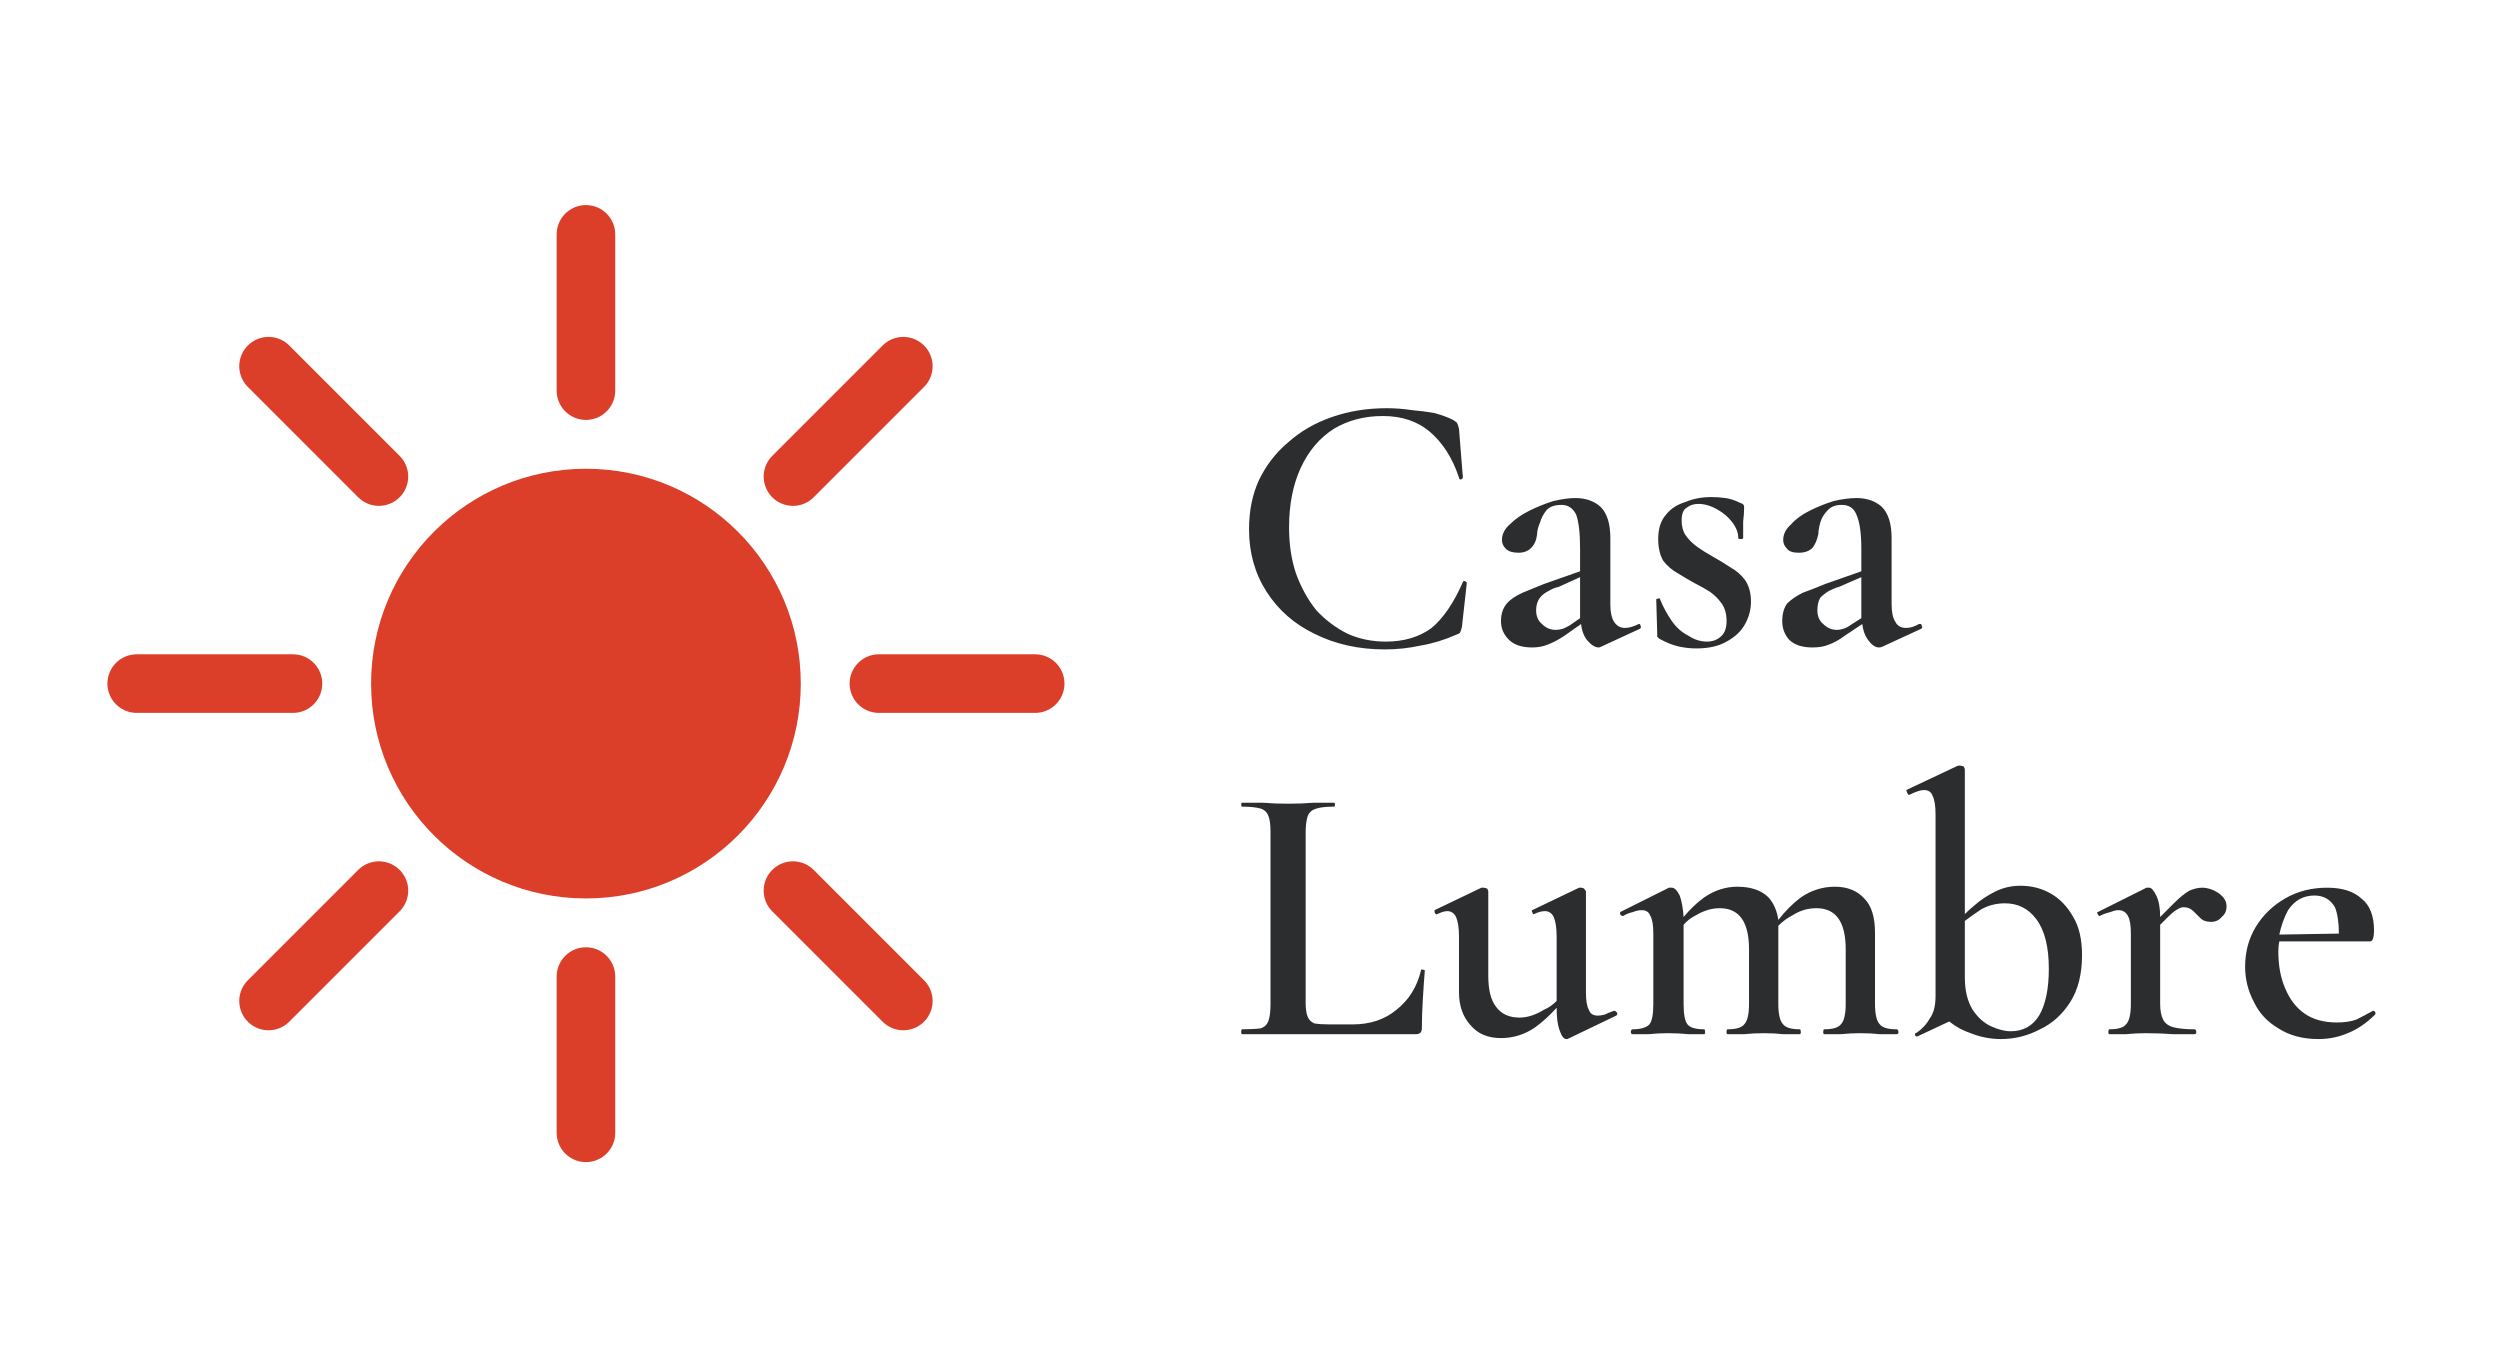
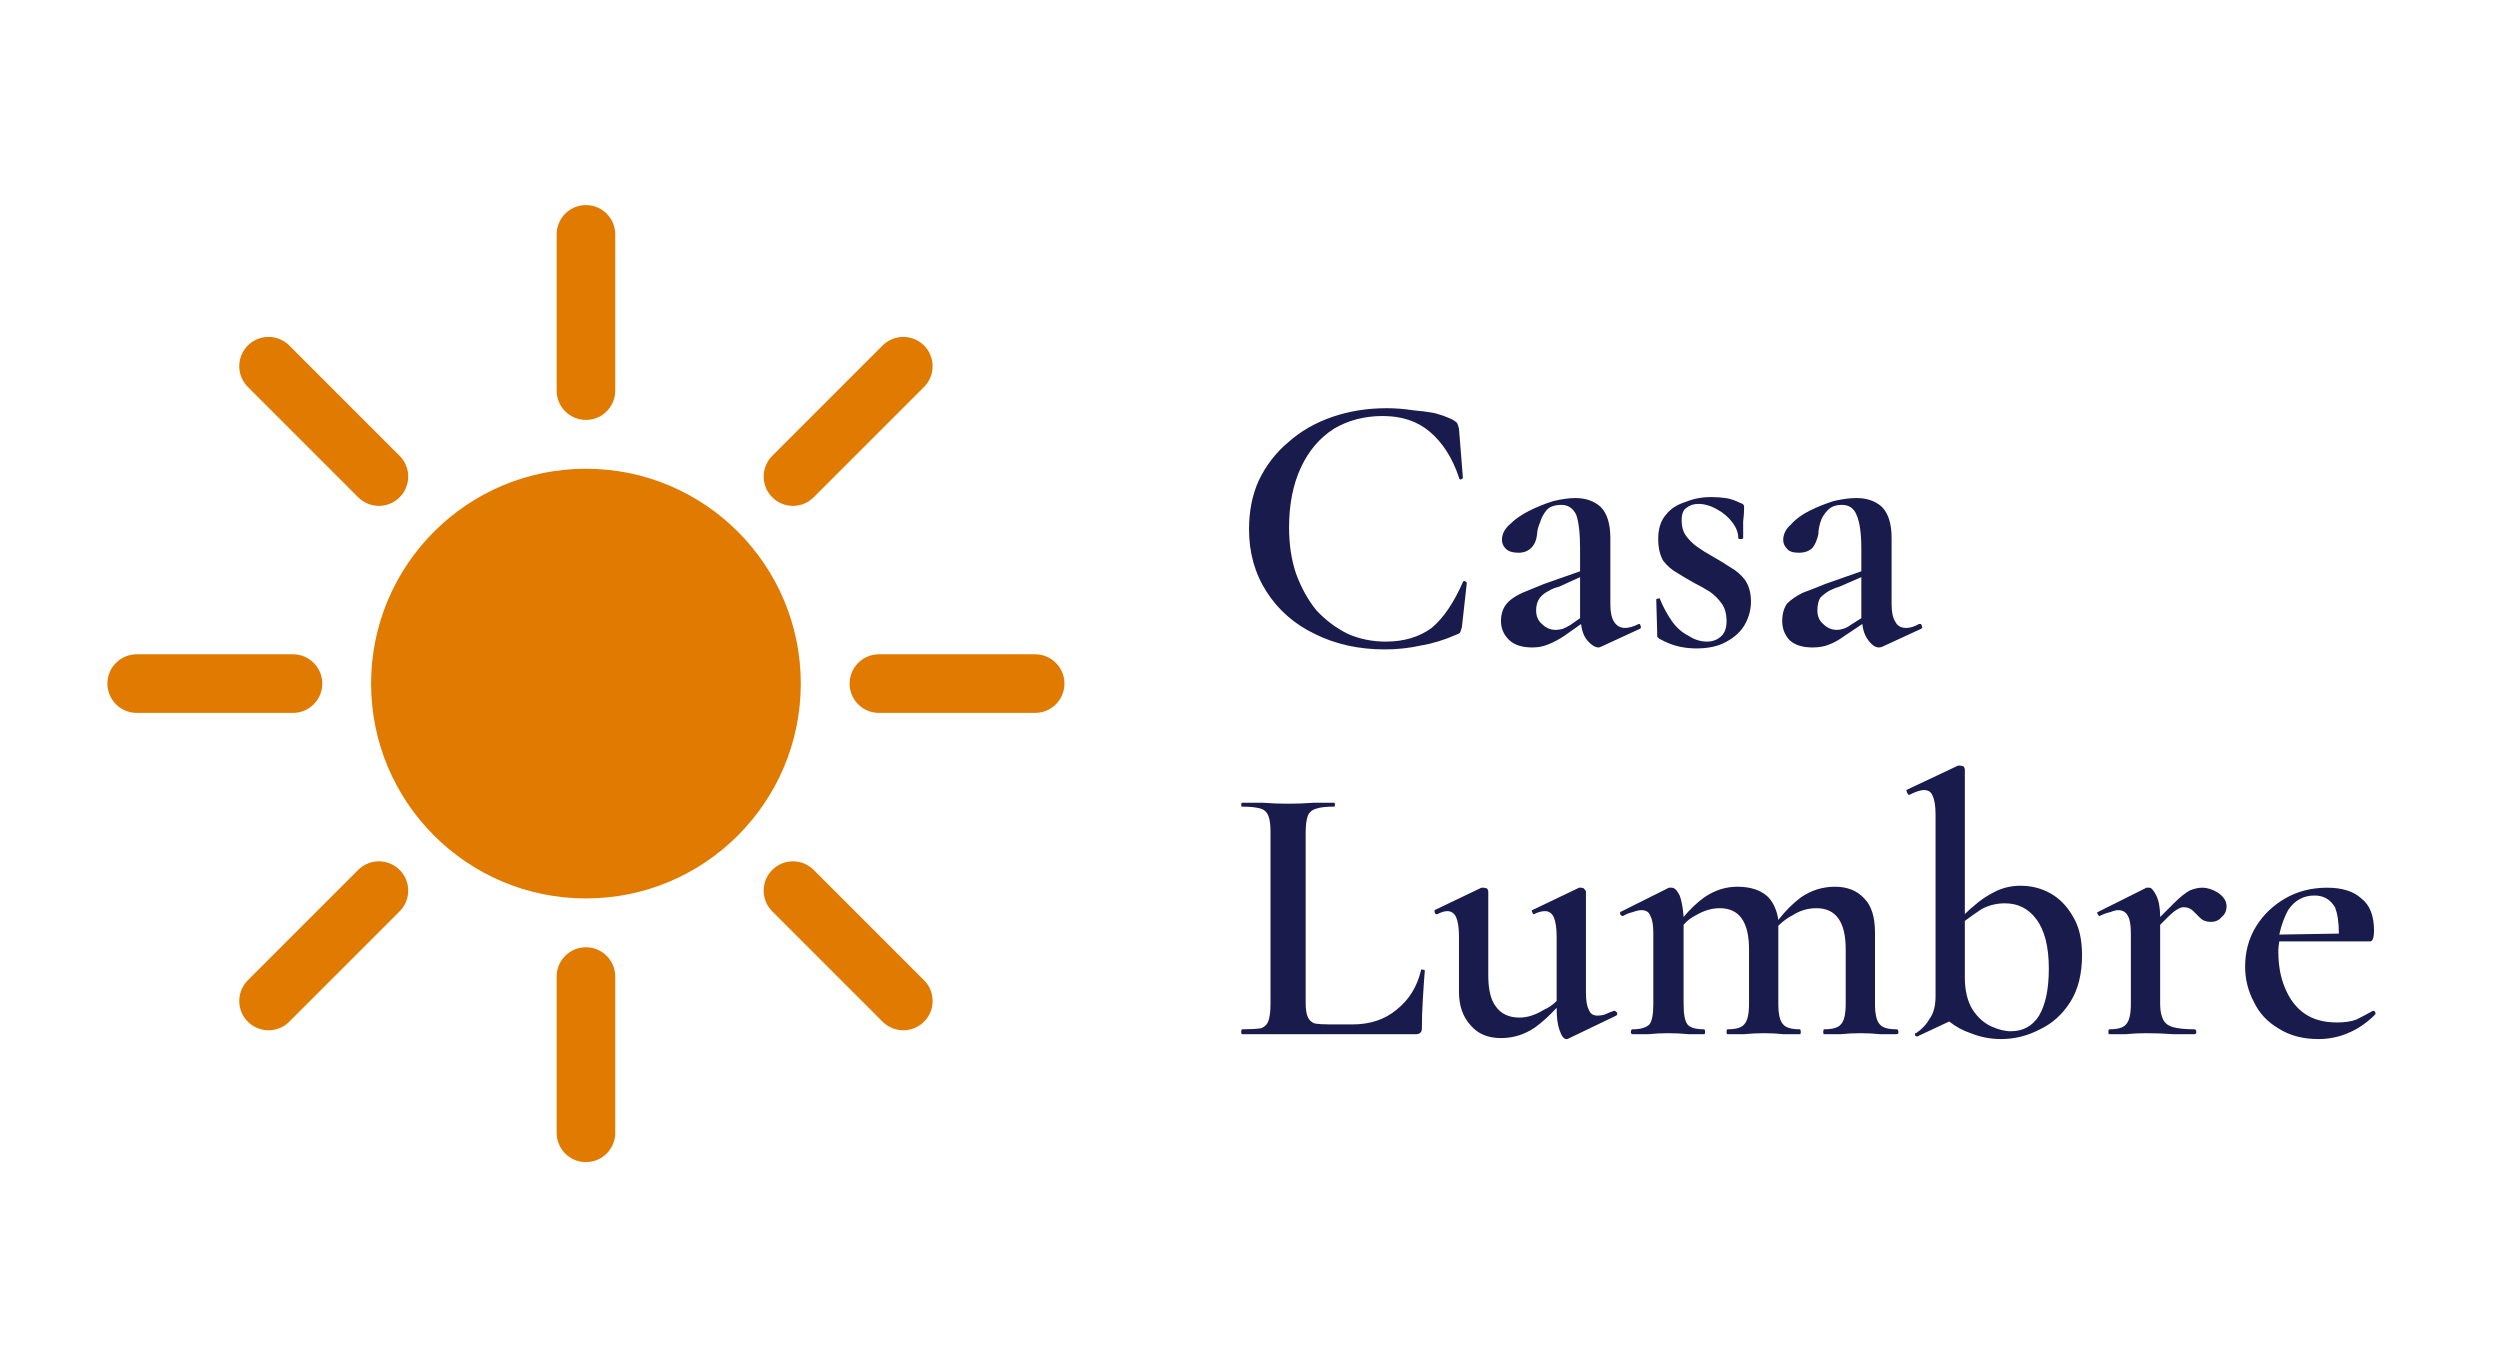
<svg xmlns="http://www.w3.org/2000/svg" width="256" height="140" viewBox="0 0 256 140">
  <defs />
-   <circle cx="60" cy="70" r="22" fill="#db3f2a" />
-   <path d="M90.0,70.0 L106.0,70.0" stroke="#db3f2a" stroke-width="6" stroke-linecap="round" />
-   <path d="M81.2,91.2 L92.5,102.5" stroke="#db3f2a" stroke-width="6" stroke-linecap="round" />
-   <path d="M60.0,100.0 L60.0,116.0" stroke="#db3f2a" stroke-width="6" stroke-linecap="round" />
-   <path d="M38.8,91.2 L27.5,102.5" stroke="#db3f2a" stroke-width="6" stroke-linecap="round" />
-   <path d="M30.0,70.0 L14.0,70.0" stroke="#db3f2a" stroke-width="6" stroke-linecap="round" />
-   <path d="M38.8,48.8 L27.5,37.5" stroke="#db3f2a" stroke-width="6" stroke-linecap="round" />
-   <path d="M60.0,40.0 L60.0,24.0" stroke="#db3f2a" stroke-width="6" stroke-linecap="round" />
-   <path d="M81.2,48.8 L92.5,37.5" stroke="#db3f2a" stroke-width="6" stroke-linecap="round" />
-   <path fill="#2c2d2f" d="M142 41.8Q143.3 41.8 144.6 42Q145.8 42.1 146.9 42.3Q148 42.6 148.8 43Q149.1 43.2 149.2 43.3Q149.3 43.5 149.4 43.9L149.8 48.9Q149.8 49 149.6 49.1Q149.4 49.1 149.4 48.9Q148.4 45.9 146.4 44.2Q144.5 42.6 141.6 42.6Q138.8 42.6 136.6 43.9Q134.4 45.3 133.2 47.9Q132 50.5 132 54Q132 56.6 132.7 58.7Q133.5 60.9 134.8 62.5Q136.2 64 138 64.9Q139.8 65.7 141.9 65.7Q144.7 65.7 146.6 64.3Q148.4 62.8 149.8 59.6Q149.8 59.5 150 59.5Q150.2 59.6 150.2 59.7L149.7 64.2Q149.6 64.6 149.5 64.8Q149.4 64.9 149.1 65Q147.3 65.8 145.5 66.1Q143.7 66.5 141.8 66.5Q137.8 66.5 134.6 64.9Q131.5 63.4 129.7 60.6Q127.9 57.8 127.9 54.2Q127.9 51.4 128.9 49.2Q130 46.9 131.9 45.3Q133.8 43.6 136.4 42.7Q139 41.8 142 41.8ZM164 66.2Q163.8 66.3 163.7 66.3Q163.1 66.3 162.4 65.4Q162 64.8 161.9 63.9L160.2 65.1Q159.3 65.7 158.5 66Q157.8 66.3 156.9 66.3Q155.3 66.3 154.5 65.5Q153.7 64.7 153.7 63.6Q153.7 62.5 154.3 61.8Q154.8 61.2 155.9 60.7Q156.9 60.3 158.1 59.8L161.8 58.5V56.2Q161.8 53.8 161.4 52.7Q160.9 51.7 159.9 51.7Q158.9 51.7 158.4 52.2Q157.9 52.8 157.7 53.5Q157.4 54.2 157.4 54.7Q157.3 55.6 156.8 56.1Q156.3 56.6 155.5 56.6Q154.6 56.6 154.2 56.2Q153.8 55.8 153.8 55.3Q153.8 54.4 154.6 53.7Q155.4 52.9 156.6 52.3Q157.8 51.7 159.1 51.3Q160.4 51 161.3 51Q162.9 51 163.9 51.9Q164.9 52.9 164.9 55.1V61.9Q164.9 63.1 165.3 63.7Q165.7 64.3 166.4 64.3Q167 64.3 167.8 63.9Q167.8 63.9 167.9 63.9Q168 64 168 64.1Q168.1 64.3 167.9 64.4ZM161.8 63.3Q161.8 63.1 161.8 62.9V59.1L159.6 60.1Q159.1 60.2 158.6 60.5Q158 60.8 157.7 61.2Q157.3 61.7 157.3 62.5Q157.3 63.4 157.9 63.9Q158.5 64.5 159.3 64.5Q159.6 64.5 160 64.4Q160.3 64.3 160.8 64ZM172.2 53.3Q172.2 54.2 172.6 54.8Q173.1 55.5 173.8 56Q174.5 56.5 175.4 57Q176.3 57.5 177.2 58.1Q178.1 58.6 178.7 59.4Q179.3 60.3 179.3 61.6Q179.3 62.8 178.7 63.9Q178.1 65 176.8 65.7Q175.6 66.4 173.7 66.4Q172.8 66.4 171.9 66.2Q171 66 169.9 65.4Q169.8 65.3 169.7 65.2Q169.7 65 169.7 64.9L169.6 61.4Q169.6 61.3 169.8 61.3Q170 61.2 170 61.4Q170.5 62.6 171.2 63.6Q171.9 64.6 172.9 65.1Q173.8 65.7 174.8 65.7Q175.7 65.7 176.3 65.1Q176.8 64.6 176.8 63.6Q176.8 62.5 176.3 61.8Q175.8 61.1 175.1 60.6Q174.3 60.1 173.5 59.7Q172.6 59.2 171.8 58.7Q170.9 58.2 170.3 57.4Q169.8 56.5 169.8 55.2Q169.8 53.6 170.6 52.7Q171.3 51.8 172.6 51.4Q173.8 50.9 175.2 50.9Q176 50.9 176.7 51Q177.4 51.1 178.2 51.5Q178.6 51.6 178.6 51.9Q178.6 52.6 178.5 53.4Q178.5 54.1 178.5 55.1Q178.5 55.2 178.2 55.2Q178 55.2 178 55.1Q178 54.3 177.4 53.5Q176.8 52.7 175.9 52.2Q174.9 51.6 173.9 51.6Q173.2 51.6 172.7 52Q172.2 52.3 172.2 53.3ZM192.8 66.2Q192.6 66.3 192.4 66.3Q191.8 66.3 191.2 65.4Q190.8 64.8 190.7 63.9L188.9 65.1Q188.1 65.7 187.3 66Q186.6 66.3 185.6 66.3Q184 66.3 183.2 65.5Q182.5 64.7 182.5 63.6Q182.5 62.5 183 61.8Q183.6 61.2 184.6 60.7Q185.7 60.3 186.9 59.8L190.6 58.5V56.2Q190.6 53.8 190.1 52.7Q189.7 51.7 188.6 51.7Q187.7 51.7 187.2 52.2Q186.6 52.8 186.4 53.5Q186.2 54.2 186.2 54.7Q186 55.6 185.6 56.1Q185.1 56.6 184.2 56.6Q183.3 56.6 183 56.2Q182.6 55.8 182.6 55.3Q182.6 54.4 183.4 53.7Q184.1 52.9 185.3 52.3Q186.5 51.7 187.8 51.3Q189.1 51 190.1 51Q191.7 51 192.7 51.9Q193.7 52.9 193.7 55.1V61.9Q193.7 63.1 194.1 63.7Q194.4 64.3 195.2 64.3Q195.8 64.3 196.5 63.9Q196.6 63.9 196.7 63.9Q196.8 64 196.8 64.1Q196.9 64.3 196.7 64.4ZM190.6 63.3Q190.6 63.1 190.6 62.9V59.1L188.3 60.1Q187.9 60.2 187.3 60.5Q186.8 60.8 186.4 61.2Q186.1 61.7 186.1 62.5Q186.1 63.4 186.7 63.9Q187.3 64.5 188.1 64.5Q188.4 64.5 188.7 64.4Q189.1 64.3 189.5 64Z" />
-   <path fill="#2c2d2f" d="M133.7 85.3V102.7Q133.7 103.6 133.9 104.1Q134.1 104.6 134.6 104.8Q135.2 104.9 136.2 104.9H138.5Q141.2 104.9 143 103.4Q144.9 101.9 145.5 99.4Q145.5 99.2 145.7 99.3Q145.9 99.3 145.9 99.4Q145.8 100.6 145.7 102.3Q145.6 103.9 145.6 105.3Q145.6 105.9 145 105.9H127.2Q127.1 105.9 127.1 105.7Q127.1 105.4 127.2 105.4Q128.4 105.4 129.1 105.3Q129.7 105.1 129.9 104.5Q130.1 103.9 130.1 102.8V85.2Q130.1 84.1 129.9 83.6Q129.7 83 129.1 82.8Q128.4 82.6 127.2 82.6Q127.1 82.6 127.1 82.4Q127.1 82.2 127.2 82.2Q128.1 82.2 129.3 82.2Q130.6 82.3 131.9 82.3Q133.3 82.3 134.5 82.2Q135.7 82.2 136.6 82.2Q136.7 82.2 136.7 82.4Q136.7 82.6 136.6 82.6Q135.4 82.6 134.8 82.8Q134.1 83 133.9 83.6Q133.7 84.2 133.7 85.3ZM153.7 106.3Q151.7 106.3 150.6 105Q149.4 103.7 149.4 101.6V95.9Q149.4 94.6 149.1 93.9Q148.8 93.3 148.2 93.3Q147.8 93.3 147.2 93.6Q147 93.7 146.9 93.4Q146.9 93.2 146.9 93.2Q146.9 93.2 146.9 93.2L151.7 90.9Q151.8 90.9 151.9 90.9Q152.1 90.9 152.3 91Q152.4 91.2 152.4 91.3V99.9Q152.4 102.1 153.2 103.1Q154 104.2 155.6 104.2Q156.8 104.2 158.1 103.4Q158.8 103.1 159.4 102.5V95.9Q159.4 94.6 159.1 93.9Q158.8 93.3 158.2 93.3Q157.7 93.3 157.1 93.6Q157 93.7 156.9 93.4Q156.8 93.2 156.9 93.2L161.7 90.9Q161.8 90.9 161.9 90.9Q162.1 90.9 162.2 91Q162.4 91.2 162.4 91.3V101.6Q162.4 102.9 162.7 103.4Q162.9 104 163.6 104Q163.9 104 164.3 103.9Q164.7 103.7 165.3 103.5Q165.4 103.5 165.6 103.7Q165.6 103.8 165.6 103.9Q165.6 103.9 165.5 104L160.5 106.4Q160.5 106.4 160.4 106.4Q160 106.4 159.7 105.5Q159.4 104.7 159.4 103.2Q158.3 104.4 157.2 105.2Q155.6 106.3 153.7 106.3ZM186.8 105.9Q186.7 105.9 186.7 105.7Q186.7 105.4 186.8 105.4Q188.1 105.4 188.5 104.9Q189 104.4 189 102.8V97.2Q189 93 186 93Q184.7 93 183.6 93.7Q182.8 94.1 182.1 94.8Q182.1 95 182.1 95.2V102.8Q182.1 104.4 182.6 104.9Q183 105.4 184.3 105.4Q184.4 105.4 184.4 105.7Q184.4 105.9 184.3 105.9Q183.6 105.9 182.6 105.9Q181.7 105.8 180.6 105.8Q179.6 105.8 178.6 105.9Q177.6 105.9 176.9 105.9Q176.8 105.9 176.8 105.7Q176.8 105.4 176.9 105.4Q178.2 105.4 178.6 104.9Q179.1 104.4 179.1 102.8V97.2Q179.1 93 176.1 93Q174.9 93 173.7 93.7Q172.9 94.1 172.4 94.7V102.8Q172.4 104.4 172.8 104.9Q173.2 105.4 174.5 105.4Q174.6 105.4 174.6 105.7Q174.6 105.9 174.5 105.9Q173.8 105.9 172.9 105.9Q171.9 105.8 170.8 105.8Q169.8 105.8 168.8 105.9Q167.9 105.9 167.2 105.9Q167 105.9 167 105.7Q167 105.4 167.2 105.4Q168.4 105.4 168.9 104.9Q169.3 104.4 169.3 102.8V95.6Q169.3 94.3 169 93.8Q168.8 93.2 168.1 93.2Q167.7 93.2 167.2 93.4Q166.7 93.5 166.2 93.8Q166 93.8 165.9 93.6Q165.9 93.4 165.9 93.4Q165.9 93.4 165.9 93.4L170.9 90.9Q171.1 90.9 171.2 90.9Q171.6 90.9 172 91.7Q172.3 92.5 172.4 93.9Q173.4 92.7 174.5 91.9Q176.1 90.8 177.9 90.8Q180 90.8 181.1 91.9Q181.9 92.8 182.1 94.2Q183.2 92.8 184.4 91.9Q186 90.8 187.9 90.8Q189.8 90.8 190.9 92Q192 93.1 192 95.5V102.8Q192 104.4 192.5 104.9Q192.9 105.4 194.2 105.4Q194.4 105.4 194.4 105.7Q194.4 105.9 194.2 105.9Q193.5 105.9 192.5 105.9Q191.6 105.8 190.5 105.8Q189.5 105.8 188.5 105.9Q187.6 105.9 186.8 105.9ZM204.9 106.4Q203.3 106.4 201.8 105.8Q200.6 105.4 199.6 104.6L196.4 106.1Q196.2 106.2 196.1 106Q196.1 105.9 196.1 105.8Q196.1 105.8 196.2 105.8Q197.1 105.2 197.6 104.3Q198.2 103.5 198.2 102V83.4Q198.2 82.1 197.9 81.5Q197.7 80.9 197 80.9Q196.5 80.9 195.5 81.4Q195.4 81.4 195.3 81.2Q195.2 80.9 195.2 80.9L200.5 78.4Q200.6 78.4 200.7 78.4Q200.9 78.4 201.1 78.5Q201.2 78.7 201.2 78.8V93.6Q201.7 93.1 202.2 92.7Q203.1 91.9 204.3 91.3Q205.5 90.7 206.9 90.7Q208.6 90.7 210 91.5Q211.4 92.3 212.3 93.9Q213.2 95.4 213.2 97.8Q213.2 100.7 212 102.6Q210.8 104.5 208.9 105.4Q207 106.4 204.9 106.4ZM201.2 100.1Q201.2 102.1 202 103.4Q202.8 104.6 203.9 105.1Q205 105.6 205.9 105.6Q207.8 105.6 208.8 104Q209.8 102.3 209.8 99.2Q209.8 95.8 208.5 94.1Q207.3 92.5 205.3 92.5Q204 92.5 202.9 93.1Q202 93.7 201.2 94.3ZM216 105.9Q215.9 105.9 215.9 105.7Q215.9 105.4 216 105.4Q217.3 105.4 217.7 104.9Q218.2 104.4 218.2 102.8V95.6Q218.2 94.3 217.9 93.8Q217.6 93.2 216.9 93.2Q216.6 93.2 216.1 93.4Q215.6 93.5 215 93.8Q214.9 93.8 214.8 93.6Q214.7 93.4 214.8 93.4Q214.8 93.4 214.8 93.4L219.8 90.9Q220 90.9 220.1 90.9Q220.4 90.9 220.8 91.7Q221.2 92.5 221.2 93.9Q222 93.1 222.6 92.5Q223.5 91.6 224.2 91.2Q224.9 90.9 225.5 90.9Q226.3 90.9 227.1 91.4Q228 92 228 92.8Q228 93.5 227.5 93.9Q227.1 94.4 226.4 94.4Q225.7 94.4 225.3 94L224.6 93.3Q224.2 92.9 223.6 92.9Q223.3 92.9 223 93.1Q222.6 93.3 222 93.9Q221.7 94.2 221.2 94.7V102.8Q221.2 103.8 221.5 104.4Q221.8 105 222.6 105.2Q223.4 105.4 224.7 105.4Q224.9 105.4 224.9 105.7Q224.9 105.9 224.7 105.9Q223.7 105.9 222.5 105.9Q221.2 105.8 219.7 105.8Q218.7 105.8 217.7 105.9Q216.7 105.9 216 105.9ZM237.4 106.4Q235 106.4 233.3 105.3Q231.6 104.3 230.8 102.6Q229.9 100.9 229.9 99Q229.9 96.7 231 94.9Q232.1 93.1 234 92Q235.9 90.9 238.3 90.9Q240.6 90.9 241.8 92Q243.1 93 243.1 95.3Q243.1 95.8 243 96.1Q242.9 96.4 242.7 96.4H240.6L233.4 96.4Q233.3 96.9 233.3 97.4Q233.3 99.6 234 101.2Q234.7 102.9 236 103.8Q237.3 104.7 239.3 104.7Q240.5 104.7 241.3 104.4Q242.1 104 243 103.5Q243 103.5 243 103.5Q243.1 103.5 243.2 103.6Q243.3 103.8 243.2 103.9Q241.9 105.2 240.4 105.8Q239 106.4 237.4 106.4ZM239.5 95.6Q239.5 93.9 239.1 92.9Q238.4 91.7 237 91.7Q235.3 91.7 234.3 93.2Q233.7 94.3 233.4 95.7Z" />
+   <circle cx="60" cy="70" r="22" fill="#e07a00" />
+   <path d="M90.0,70.0 L106.0,70.0" stroke="#e07a00" stroke-width="6" stroke-linecap="round" />
+   <path d="M81.2,91.2 L92.5,102.5" stroke="#e07a00" stroke-width="6" stroke-linecap="round" />
+   <path d="M60.0,100.0 L60.0,116.0" stroke="#e07a00" stroke-width="6" stroke-linecap="round" />
+   <path d="M38.8,91.2 L27.5,102.5" stroke="#e07a00" stroke-width="6" stroke-linecap="round" />
+   <path d="M30.0,70.0 L14.0,70.0" stroke="#e07a00" stroke-width="6" stroke-linecap="round" />
+   <path d="M38.8,48.8 L27.5,37.5" stroke="#e07a00" stroke-width="6" stroke-linecap="round" />
+   <path d="M60.0,40.0 L60.0,24.0" stroke="#e07a00" stroke-width="6" stroke-linecap="round" />
+   <path d="M81.2,48.8 L92.5,37.5" stroke="#e07a00" stroke-width="6" stroke-linecap="round" />
+   <path fill="#191b4d" d="M142 41.8Q143.3 41.8 144.6 42Q145.8 42.1 146.9 42.3Q148 42.6 148.8 43Q149.1 43.2 149.2 43.3Q149.3 43.5 149.4 43.9L149.8 48.9Q149.8 49 149.6 49.1Q149.4 49.1 149.4 48.9Q148.4 45.9 146.4 44.2Q144.5 42.6 141.6 42.6Q138.8 42.6 136.6 43.9Q134.4 45.3 133.2 47.9Q132 50.5 132 54Q132 56.6 132.7 58.7Q133.5 60.9 134.8 62.5Q136.2 64 138 64.9Q139.8 65.7 141.9 65.7Q144.7 65.7 146.6 64.3Q148.4 62.8 149.8 59.6Q149.8 59.5 150 59.5Q150.2 59.6 150.2 59.7L149.7 64.2Q149.6 64.6 149.5 64.8Q149.4 64.9 149.1 65Q147.3 65.8 145.5 66.1Q143.7 66.5 141.8 66.5Q137.8 66.5 134.6 64.9Q131.5 63.4 129.7 60.6Q127.9 57.8 127.9 54.2Q127.9 51.4 128.9 49.2Q130 46.9 131.9 45.3Q133.8 43.6 136.4 42.7Q139 41.8 142 41.8ZM164 66.2Q163.8 66.3 163.7 66.3Q163.1 66.3 162.4 65.4Q162 64.8 161.9 63.9L160.2 65.1Q159.3 65.7 158.5 66Q157.8 66.3 156.9 66.3Q155.3 66.3 154.5 65.5Q153.7 64.7 153.7 63.6Q153.7 62.5 154.3 61.8Q154.8 61.2 155.9 60.7Q156.9 60.3 158.1 59.8L161.8 58.5V56.2Q161.8 53.8 161.4 52.7Q160.9 51.7 159.9 51.7Q158.9 51.7 158.4 52.2Q157.9 52.8 157.7 53.5Q157.4 54.2 157.4 54.7Q157.3 55.6 156.8 56.1Q156.3 56.6 155.5 56.6Q154.6 56.6 154.2 56.2Q153.8 55.8 153.8 55.3Q153.8 54.4 154.6 53.7Q155.4 52.9 156.6 52.3Q157.8 51.7 159.1 51.3Q160.4 51 161.3 51Q162.9 51 163.9 51.9Q164.9 52.9 164.9 55.1V61.9Q164.9 63.1 165.3 63.7Q165.7 64.3 166.4 64.3Q167 64.3 167.8 63.9Q167.8 63.9 167.9 63.9Q168 64 168 64.1Q168.1 64.3 167.9 64.4ZM161.8 63.3Q161.8 63.1 161.8 62.9V59.1L159.6 60.1Q159.1 60.2 158.6 60.5Q158 60.8 157.7 61.2Q157.3 61.7 157.3 62.5Q157.3 63.4 157.9 63.9Q158.5 64.5 159.3 64.5Q159.6 64.5 160 64.4Q160.3 64.3 160.8 64ZM172.2 53.3Q172.2 54.2 172.6 54.8Q173.1 55.5 173.8 56Q174.5 56.5 175.4 57Q176.3 57.5 177.2 58.1Q178.1 58.6 178.7 59.4Q179.3 60.3 179.3 61.6Q179.3 62.8 178.7 63.9Q178.1 65 176.8 65.7Q175.6 66.4 173.7 66.4Q172.8 66.4 171.9 66.2Q171 66 169.9 65.4Q169.8 65.3 169.7 65.2Q169.7 65 169.7 64.9L169.6 61.4Q169.6 61.3 169.8 61.3Q170 61.2 170 61.4Q170.5 62.6 171.2 63.6Q171.9 64.6 172.9 65.1Q173.8 65.7 174.8 65.7Q175.7 65.7 176.3 65.1Q176.8 64.6 176.8 63.6Q176.8 62.5 176.3 61.8Q175.8 61.1 175.1 60.6Q174.3 60.1 173.5 59.7Q172.6 59.2 171.8 58.7Q170.9 58.2 170.3 57.4Q169.8 56.5 169.8 55.2Q169.8 53.6 170.6 52.7Q171.3 51.8 172.6 51.4Q173.8 50.9 175.2 50.9Q176 50.9 176.7 51Q177.4 51.1 178.2 51.5Q178.6 51.6 178.6 51.9Q178.6 52.6 178.5 53.4Q178.5 54.1 178.5 55.1Q178.5 55.2 178.2 55.2Q178 55.2 178 55.1Q178 54.3 177.4 53.5Q176.8 52.7 175.9 52.2Q174.9 51.6 173.9 51.6Q173.2 51.6 172.7 52Q172.2 52.3 172.2 53.3ZM192.8 66.2Q192.6 66.3 192.4 66.3Q191.8 66.3 191.2 65.4Q190.8 64.8 190.7 63.9L188.9 65.1Q188.1 65.7 187.3 66Q186.6 66.3 185.6 66.3Q184 66.3 183.2 65.5Q182.5 64.7 182.5 63.6Q182.5 62.5 183 61.8Q183.6 61.2 184.6 60.7Q185.7 60.3 186.9 59.8L190.6 58.5V56.2Q190.6 53.8 190.1 52.7Q189.7 51.7 188.6 51.7Q187.7 51.7 187.2 52.2Q186.6 52.8 186.4 53.5Q186.2 54.2 186.2 54.7Q186 55.6 185.6 56.1Q185.1 56.6 184.2 56.6Q183.3 56.6 183 56.2Q182.6 55.8 182.6 55.3Q182.6 54.4 183.4 53.7Q184.1 52.9 185.3 52.3Q186.5 51.7 187.8 51.3Q189.1 51 190.1 51Q191.7 51 192.7 51.9Q193.7 52.9 193.7 55.1V61.9Q193.7 63.1 194.1 63.7Q194.4 64.3 195.2 64.3Q195.8 64.3 196.5 63.9Q196.6 63.9 196.7 63.9Q196.8 64 196.8 64.1Q196.9 64.3 196.7 64.4ZM190.6 63.3Q190.6 63.1 190.6 62.9V59.1L188.3 60.1Q187.9 60.2 187.3 60.5Q186.8 60.8 186.4 61.2Q186.1 61.7 186.1 62.5Q186.1 63.4 186.7 63.9Q187.3 64.5 188.1 64.5Q188.4 64.5 188.7 64.4Q189.1 64.3 189.5 64Z" />
+   <path fill="#191b4d" d="M133.7 85.3V102.7Q133.7 103.6 133.9 104.1Q134.1 104.6 134.6 104.8Q135.2 104.9 136.2 104.9H138.5Q141.2 104.9 143 103.4Q144.9 101.9 145.5 99.4Q145.5 99.2 145.7 99.3Q145.9 99.3 145.9 99.4Q145.8 100.6 145.7 102.3Q145.6 103.9 145.6 105.3Q145.6 105.9 145 105.9H127.2Q127.1 105.9 127.1 105.7Q127.1 105.4 127.2 105.4Q128.4 105.4 129.1 105.3Q129.7 105.1 129.9 104.5Q130.1 103.9 130.1 102.8V85.2Q130.1 84.1 129.9 83.6Q129.7 83 129.1 82.8Q128.4 82.6 127.2 82.6Q127.1 82.6 127.1 82.4Q127.1 82.2 127.2 82.2Q128.1 82.2 129.3 82.2Q130.6 82.3 131.9 82.3Q133.3 82.3 134.5 82.2Q135.7 82.2 136.6 82.2Q136.7 82.2 136.7 82.4Q136.7 82.6 136.6 82.6Q135.4 82.6 134.8 82.8Q134.1 83 133.9 83.6Q133.7 84.2 133.7 85.3ZM153.7 106.3Q151.7 106.3 150.6 105Q149.4 103.7 149.4 101.6V95.9Q149.4 94.6 149.1 93.9Q148.8 93.3 148.2 93.3Q147.8 93.3 147.2 93.6Q147 93.7 146.9 93.4Q146.9 93.2 146.9 93.2Q146.9 93.2 146.9 93.2L151.7 90.9Q151.8 90.9 151.9 90.9Q152.1 90.9 152.3 91Q152.4 91.2 152.4 91.3V99.9Q152.4 102.1 153.2 103.1Q154 104.2 155.6 104.2Q156.8 104.2 158.1 103.4Q158.8 103.1 159.4 102.5V95.9Q159.4 94.6 159.1 93.9Q158.8 93.3 158.2 93.3Q157.7 93.3 157.1 93.6Q157 93.7 156.9 93.4Q156.8 93.2 156.9 93.2L161.7 90.9Q161.8 90.9 161.9 90.9Q162.1 90.9 162.2 91Q162.4 91.2 162.4 91.3V101.6Q162.4 102.9 162.7 103.4Q162.9 104 163.6 104Q163.9 104 164.3 103.9Q164.7 103.7 165.3 103.5Q165.4 103.5 165.6 103.7Q165.6 103.8 165.6 103.9Q165.6 103.9 165.5 104L160.5 106.4Q160.5 106.4 160.4 106.4Q160 106.4 159.7 105.5Q159.4 104.7 159.4 103.2Q158.3 104.4 157.2 105.2Q155.6 106.3 153.7 106.3ZM186.8 105.9Q186.7 105.9 186.7 105.7Q186.7 105.4 186.8 105.4Q188.1 105.4 188.5 104.9Q189 104.4 189 102.8V97.2Q189 93 186 93Q184.7 93 183.6 93.7Q182.8 94.1 182.1 94.8Q182.1 95 182.1 95.2V102.8Q182.1 104.4 182.6 104.9Q183 105.4 184.3 105.4Q184.4 105.4 184.4 105.7Q184.4 105.9 184.3 105.9Q183.6 105.9 182.6 105.9Q181.7 105.8 180.6 105.8Q179.6 105.8 178.6 105.9Q177.6 105.9 176.9 105.9Q176.8 105.9 176.8 105.7Q176.8 105.4 176.9 105.4Q178.2 105.4 178.6 104.9Q179.1 104.4 179.1 102.8V97.2Q179.1 93 176.1 93Q174.9 93 173.7 93.7Q172.9 94.1 172.4 94.7V102.8Q172.4 104.4 172.8 104.9Q173.2 105.4 174.5 105.4Q174.6 105.4 174.6 105.7Q174.6 105.9 174.5 105.9Q173.8 105.9 172.9 105.9Q171.9 105.8 170.8 105.8Q169.8 105.8 168.8 105.9Q167.9 105.9 167.2 105.9Q167 105.9 167 105.7Q167 105.4 167.2 105.4Q168.4 105.4 168.9 104.9Q169.3 104.4 169.3 102.8V95.6Q169.3 94.3 169 93.8Q168.8 93.2 168.1 93.2Q167.7 93.2 167.2 93.4Q166.7 93.5 166.2 93.8Q166 93.8 165.9 93.6Q165.9 93.4 165.9 93.4Q165.9 93.4 165.9 93.4L170.9 90.9Q171.1 90.9 171.2 90.9Q171.6 90.9 172 91.7Q172.3 92.5 172.4 93.9Q173.4 92.7 174.5 91.9Q176.1 90.8 177.9 90.8Q180 90.8 181.1 91.9Q181.9 92.8 182.1 94.2Q183.2 92.8 184.4 91.9Q186 90.8 187.9 90.8Q189.8 90.8 190.9 92Q192 93.1 192 95.5V102.8Q192 104.4 192.5 104.9Q192.9 105.4 194.2 105.4Q194.4 105.4 194.4 105.7Q194.4 105.9 194.2 105.9Q193.5 105.9 192.5 105.9Q191.6 105.8 190.5 105.8Q189.5 105.8 188.5 105.9Q187.6 105.9 186.8 105.9ZM204.9 106.4Q203.3 106.4 201.8 105.8Q200.6 105.4 199.6 104.6L196.4 106.1Q196.2 106.2 196.1 106Q196.1 105.9 196.1 105.8Q196.1 105.8 196.2 105.8Q197.1 105.2 197.6 104.3Q198.2 103.5 198.2 102V83.4Q198.2 82.1 197.9 81.5Q197.7 80.9 197 80.9Q196.5 80.9 195.5 81.4Q195.4 81.4 195.3 81.2Q195.2 80.9 195.2 80.9L200.5 78.4Q200.6 78.4 200.7 78.4Q200.9 78.4 201.1 78.5Q201.2 78.7 201.2 78.8V93.6Q201.7 93.1 202.2 92.7Q203.1 91.9 204.3 91.3Q205.5 90.7 206.9 90.7Q208.6 90.7 210 91.5Q211.4 92.3 212.3 93.9Q213.2 95.4 213.2 97.8Q213.2 100.7 212 102.6Q210.8 104.5 208.9 105.4Q207 106.4 204.9 106.4ZM201.2 100.1Q201.2 102.1 202 103.4Q202.8 104.6 203.9 105.1Q205 105.6 205.9 105.6Q207.8 105.6 208.8 104Q209.8 102.3 209.8 99.2Q209.8 95.8 208.5 94.1Q207.3 92.5 205.3 92.5Q204 92.5 202.9 93.1Q202 93.7 201.2 94.3ZM216 105.9Q215.9 105.9 215.9 105.7Q215.9 105.4 216 105.4Q217.3 105.4 217.7 104.9Q218.2 104.4 218.2 102.8V95.6Q218.2 94.3 217.9 93.8Q217.6 93.2 216.9 93.2Q216.6 93.2 216.1 93.4Q215.6 93.5 215 93.8Q214.9 93.8 214.8 93.6Q214.7 93.4 214.8 93.4Q214.8 93.4 214.8 93.4L219.8 90.9Q220 90.9 220.1 90.9Q220.4 90.9 220.8 91.7Q221.2 92.5 221.2 93.9Q222 93.1 222.6 92.5Q223.5 91.6 224.2 91.2Q224.9 90.9 225.5 90.9Q226.3 90.9 227.1 91.4Q228 92 228 92.8Q228 93.5 227.5 93.9Q227.1 94.4 226.4 94.4Q225.7 94.4 225.3 94L224.6 93.3Q224.2 92.9 223.6 92.9Q223.3 92.9 223 93.1Q222.6 93.3 222 93.9Q221.7 94.2 221.2 94.7V102.8Q221.2 103.8 221.5 104.4Q221.8 105 222.6 105.2Q223.4 105.4 224.7 105.4Q224.9 105.4 224.9 105.7Q224.9 105.9 224.7 105.9Q223.7 105.9 222.5 105.9Q221.2 105.8 219.7 105.8Q218.7 105.8 217.7 105.9Q216.7 105.9 216 105.9ZM237.4 106.4Q235 106.4 233.3 105.3Q231.6 104.3 230.8 102.6Q229.9 100.9 229.9 99Q229.9 96.7 231 94.9Q232.1 93.1 234 92Q235.9 90.9 238.3 90.9Q240.6 90.9 241.8 92Q243.1 93 243.1 95.3Q243.1 95.8 243 96.1Q242.9 96.4 242.7 96.4H240.6L233.4 96.4Q233.3 96.9 233.3 97.4Q233.3 99.6 234 101.2Q234.7 102.9 236 103.8Q237.3 104.7 239.3 104.7Q240.5 104.7 241.3 104.4Q242.1 104 243 103.5Q243 103.5 243 103.5Q243.1 103.5 243.2 103.6Q243.3 103.8 243.2 103.9Q241.9 105.2 240.4 105.8Q239 106.4 237.4 106.4ZM239.5 95.6Q239.5 93.9 239.1 92.9Q238.4 91.7 237 91.7Q235.3 91.7 234.3 93.2Q233.7 94.3 233.4 95.7Z" />
</svg>
